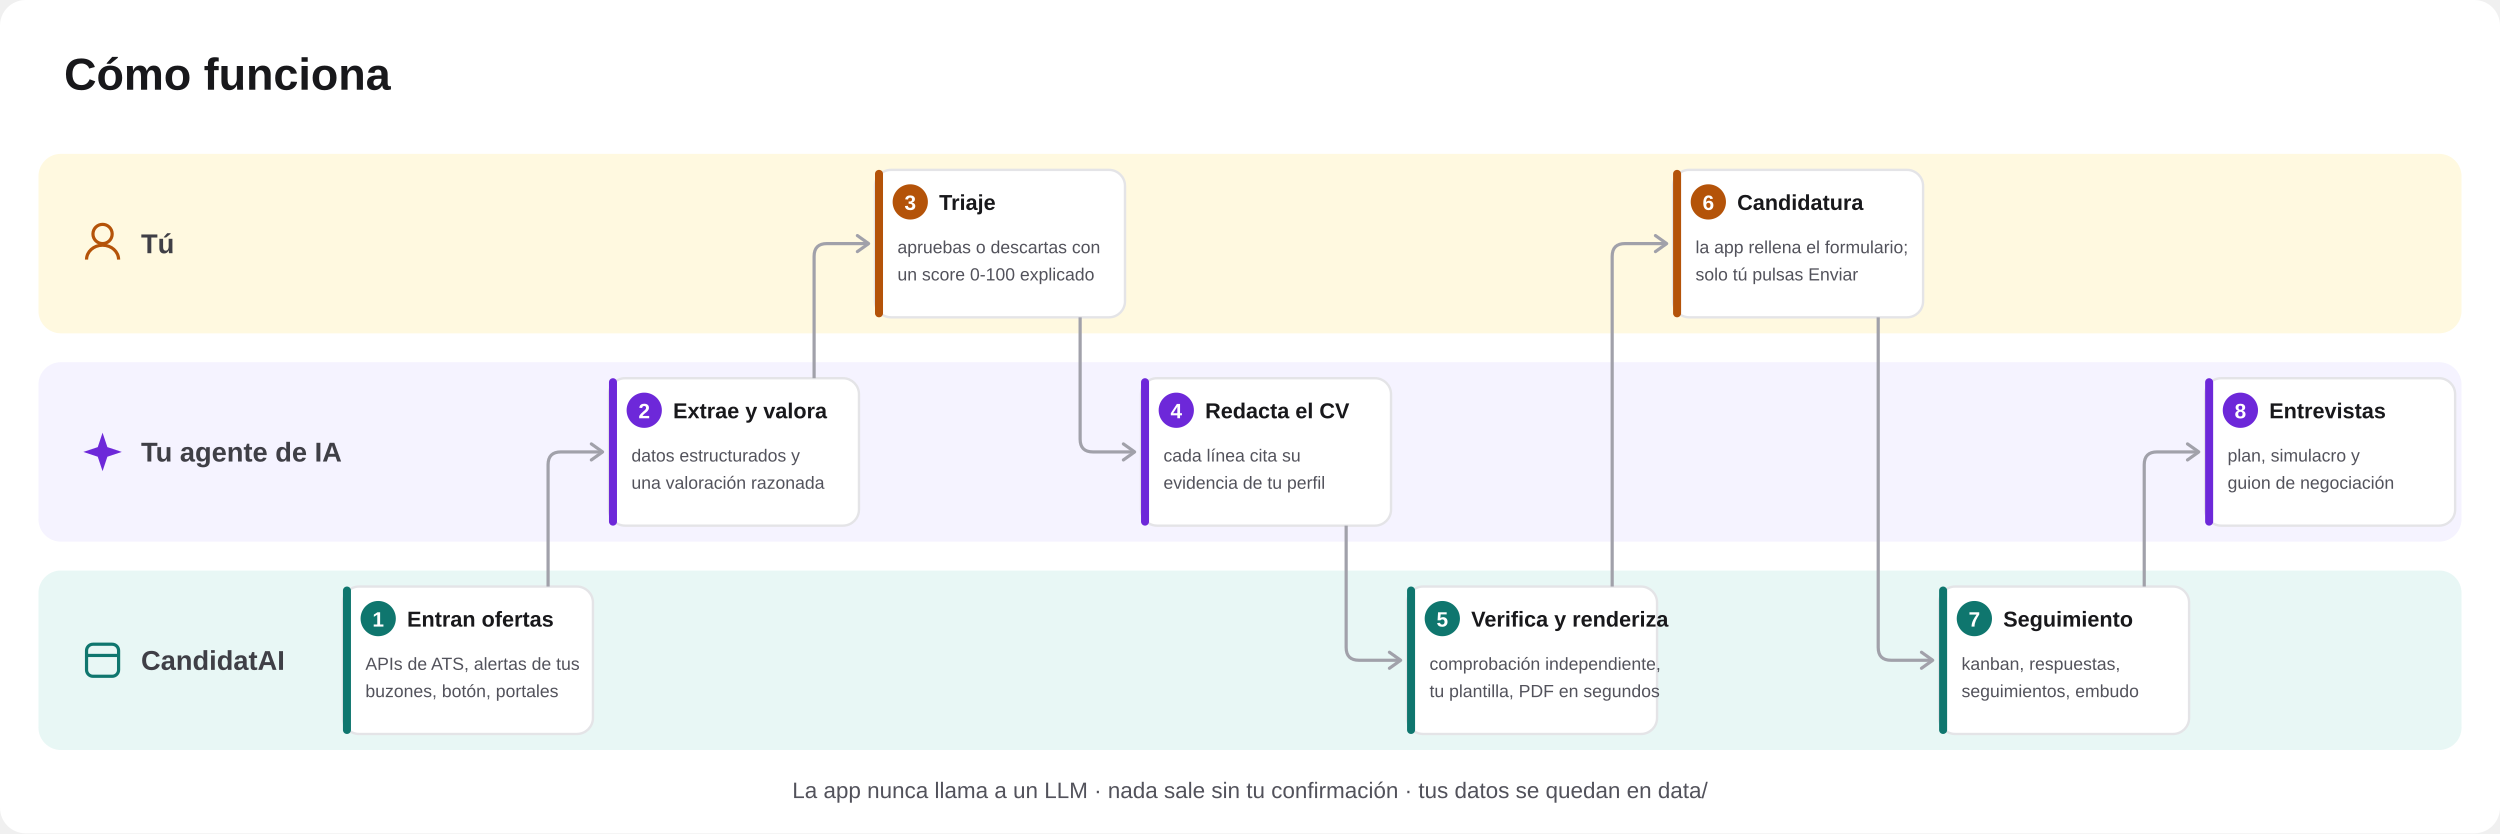
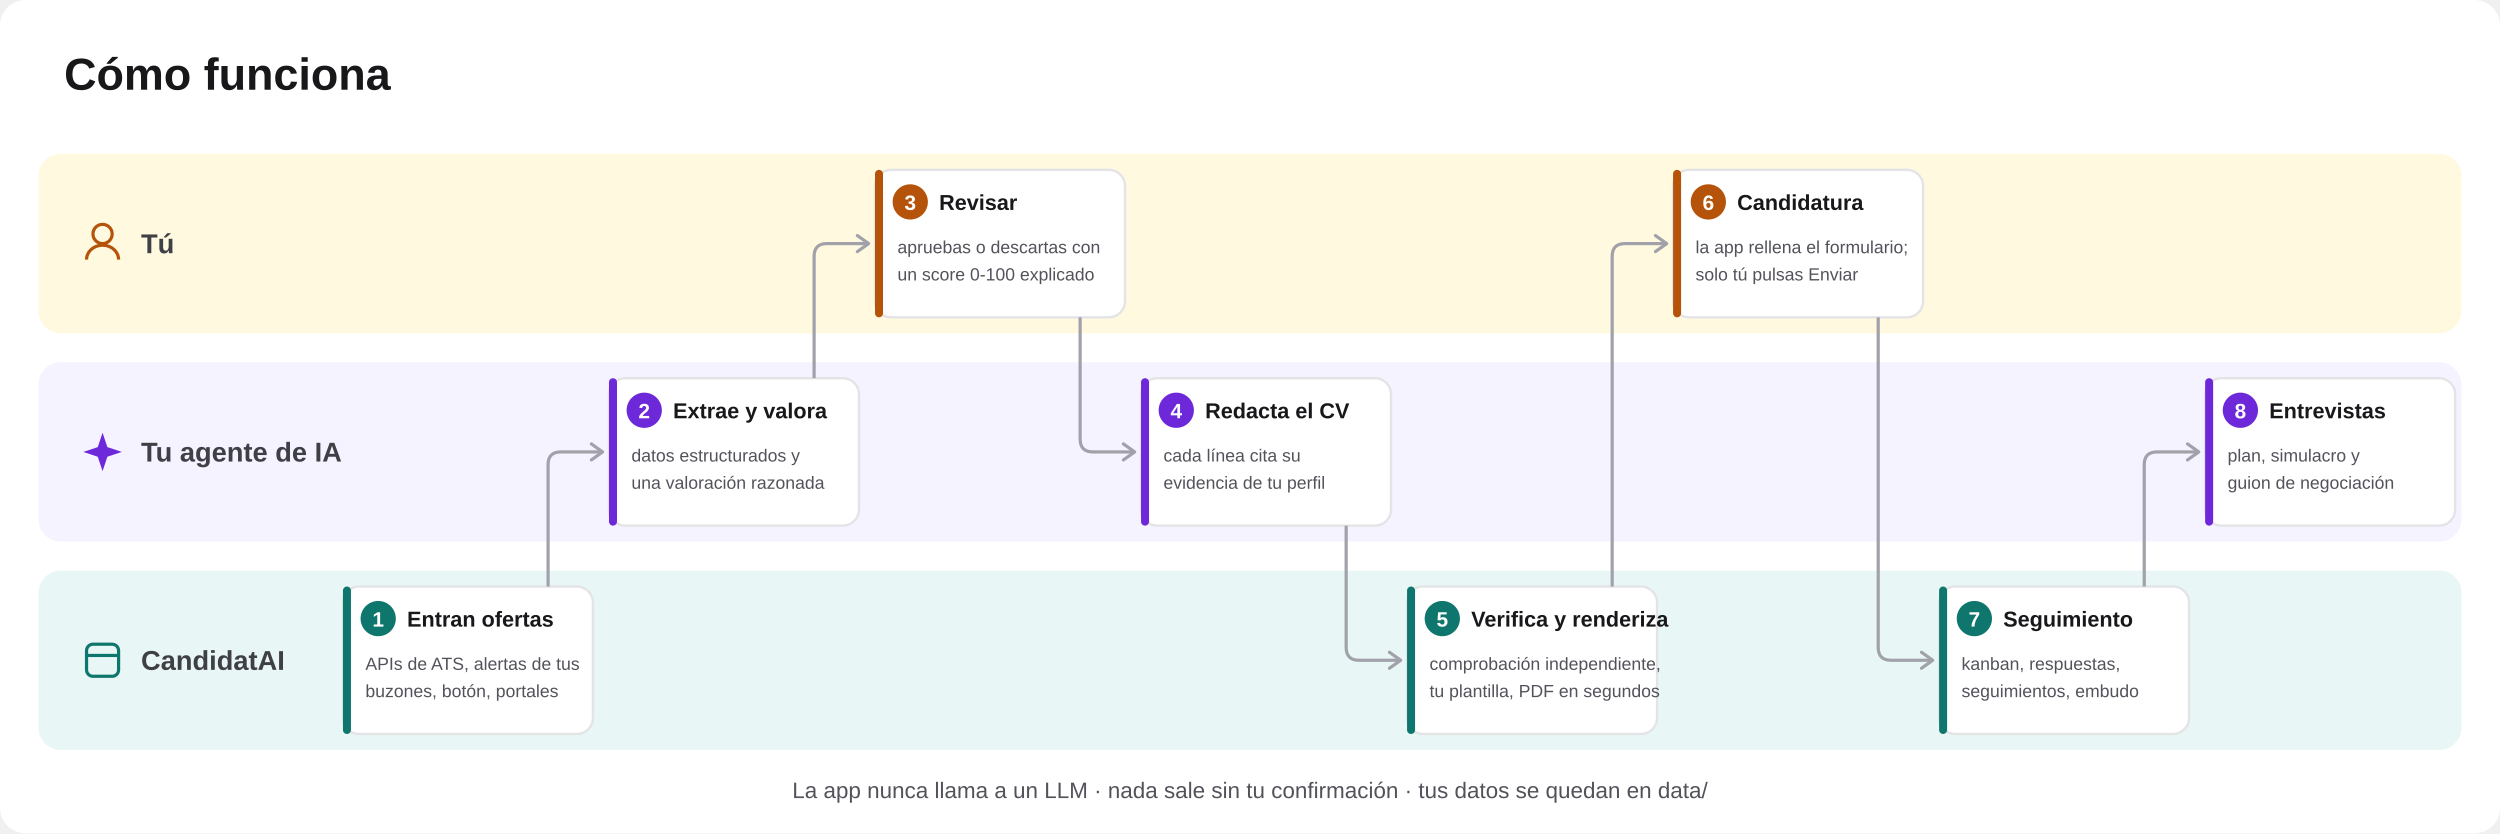
<svg xmlns="http://www.w3.org/2000/svg" width="1560" height="520" viewBox="0 0 1560 520" role="img" aria-label="Cómo funciona">
  <style>.bg{fill:#ffffff}.title{fill:#18181B}.muted{fill:#52525B}.card{fill:#ffffff;stroke:#E4E4E7}.arrow{stroke:#A1A1AA}.lanelabel{fill:#3F3F46}@media (prefers-color-scheme: dark){.bg{fill:#0D1117}.title{fill:#F4F4F5}.muted{fill:#A1A1AA}.card{fill:#161B22;stroke:#30363D}.arrow{stroke:#6E7681}.lanelabel{fill:#D4D4D8}.lane{fill-opacity:0.10}.cardtitle{fill:#F4F4F5}.carddetail{fill:#A1A1AA}}</style>
  <rect class="bg" width="1560" height="520" rx="16" />
  <g font-family="'Segoe UI', 'Helvetica Neue', Arial, sans-serif">
    <text class="title" x="40" y="56" font-size="28" font-weight="800">Cómo funciona</text>
    <rect class="lane" x="24" y="96" width="1512" height="112" rx="14" fill="#FEF3C7" fill-opacity="0.55" />
    <g transform="translate(64,152)" color="#B45309" style="color:#B45309">
      <circle cx="0" cy="-6" r="6" fill="none" stroke="currentColor" stroke-width="2" />
      <path d="M-10 10 a10 9 0 0 1 20 0" fill="none" stroke="currentColor" stroke-width="2" />
    </g>
    <text class="lanelabel" x="88" y="158" font-size="17" font-weight="700">Tú</text>
    <rect class="lane" x="24" y="226" width="1512" height="112" rx="14" fill="#EDE9FE" fill-opacity="0.55" />
    <g transform="translate(64,282)" color="#6D28D9" style="color:#6D28D9">
      <path d="M0 -12 L3 -3 L12 0 L3 3 L0 12 L-3 3 L-12 0 L-3 -3 Z" fill="currentColor" />
    </g>
    <text class="lanelabel" x="88" y="288" font-size="17" font-weight="700">Tu agente de IA</text>
    <rect class="lane" x="24" y="356" width="1512" height="112" rx="14" fill="#D5F0EC" fill-opacity="0.55" />
    <g transform="translate(64,412)" color="#0F766E" style="color:#0F766E">
      <rect x="-10" y="-10" width="20" height="20" rx="4" fill="none" stroke="currentColor" stroke-width="2" />
      <path d="M-10 -3 h20" stroke="currentColor" stroke-width="2" />
    </g>
    <text class="lanelabel" x="88" y="418" font-size="17" font-weight="700">CandidatAI</text>
    <g transform="translate(214,366)">
      <rect class="card" width="156" height="92" rx="10" stroke-width="1.5" />
      <rect width="5" height="92" rx="2.5" fill="#0F766E" />
      <circle cx="22" cy="20" r="11" fill="#0F766E" />
      <text x="22" y="25" text-anchor="middle" font-size="13" font-weight="700" fill="#fff">1</text>
      <text class="title cardtitle" x="40" y="25" font-size="13.5" font-weight="700">Entran ofertas</text>
      <text class="muted carddetail" x="14" y="52" font-size="11">APIs de ATS, alertas de tus</text>
      <text class="muted carddetail" x="14" y="69" font-size="11">buzones, botón, portales</text>
    </g>
    <g transform="translate(380,236)">
      <rect class="card" width="156" height="92" rx="10" stroke-width="1.5" />
      <rect width="5" height="92" rx="2.5" fill="#6D28D9" />
      <circle cx="22" cy="20" r="11" fill="#6D28D9" />
      <text x="22" y="25" text-anchor="middle" font-size="13" font-weight="700" fill="#fff">2</text>
      <text class="title cardtitle" x="40" y="25" font-size="13.5" font-weight="700">Extrae y valora</text>
      <text class="muted carddetail" x="14" y="52" font-size="11">datos estructurados y</text>
      <text class="muted carddetail" x="14" y="69" font-size="11">una valoración razonada</text>
    </g>
    <g transform="translate(546,106)">
      <rect class="card" width="156" height="92" rx="10" stroke-width="1.5" />
      <rect width="5" height="92" rx="2.5" fill="#B45309" />
      <circle cx="22" cy="20" r="11" fill="#B45309" />
      <text x="22" y="25" text-anchor="middle" font-size="13" font-weight="700" fill="#fff">3</text>
-       <text class="title cardtitle" x="40" y="25" font-size="13.5" font-weight="700">Triaje</text>
+       <text class="title cardtitle" x="40" y="25" font-size="13.5" font-weight="700">Revisar</text>
      <text class="muted carddetail" x="14" y="52" font-size="11">apruebas o descartas con</text>
      <text class="muted carddetail" x="14" y="69" font-size="11">un score 0-100 explicado</text>
    </g>
    <g transform="translate(712,236)">
      <rect class="card" width="156" height="92" rx="10" stroke-width="1.5" />
      <rect width="5" height="92" rx="2.5" fill="#6D28D9" />
      <circle cx="22" cy="20" r="11" fill="#6D28D9" />
      <text x="22" y="25" text-anchor="middle" font-size="13" font-weight="700" fill="#fff">4</text>
      <text class="title cardtitle" x="40" y="25" font-size="13.5" font-weight="700">Redacta el CV</text>
      <text class="muted carddetail" x="14" y="52" font-size="11">cada línea cita su</text>
      <text class="muted carddetail" x="14" y="69" font-size="11">evidencia de tu perfil</text>
    </g>
    <g transform="translate(878,366)">
      <rect class="card" width="156" height="92" rx="10" stroke-width="1.5" />
      <rect width="5" height="92" rx="2.5" fill="#0F766E" />
      <circle cx="22" cy="20" r="11" fill="#0F766E" />
      <text x="22" y="25" text-anchor="middle" font-size="13" font-weight="700" fill="#fff">5</text>
      <text class="title cardtitle" x="40" y="25" font-size="13.5" font-weight="700">Verifica y renderiza</text>
      <text class="muted carddetail" x="14" y="52" font-size="11">comprobación independiente,</text>
      <text class="muted carddetail" x="14" y="69" font-size="11">tu plantilla, PDF en segundos</text>
    </g>
    <g transform="translate(1044,106)">
      <rect class="card" width="156" height="92" rx="10" stroke-width="1.5" />
      <rect width="5" height="92" rx="2.5" fill="#B45309" />
      <circle cx="22" cy="20" r="11" fill="#B45309" />
      <text x="22" y="25" text-anchor="middle" font-size="13" font-weight="700" fill="#fff">6</text>
      <text class="title cardtitle" x="40" y="25" font-size="13.5" font-weight="700">Candidatura</text>
      <text class="muted carddetail" x="14" y="52" font-size="11">la app rellena el formulario;</text>
      <text class="muted carddetail" x="14" y="69" font-size="11">solo tú pulsas Enviar</text>
    </g>
    <g transform="translate(1210,366)">
      <rect class="card" width="156" height="92" rx="10" stroke-width="1.5" />
      <rect width="5" height="92" rx="2.5" fill="#0F766E" />
      <circle cx="22" cy="20" r="11" fill="#0F766E" />
      <text x="22" y="25" text-anchor="middle" font-size="13" font-weight="700" fill="#fff">7</text>
      <text class="title cardtitle" x="40" y="25" font-size="13.5" font-weight="700">Seguimiento</text>
      <text class="muted carddetail" x="14" y="52" font-size="11">kanban, respuestas,</text>
      <text class="muted carddetail" x="14" y="69" font-size="11">seguimientos, embudo</text>
    </g>
    <g transform="translate(1376,236)">
      <rect class="card" width="156" height="92" rx="10" stroke-width="1.5" />
      <rect width="5" height="92" rx="2.5" fill="#6D28D9" />
      <circle cx="22" cy="20" r="11" fill="#6D28D9" />
      <text x="22" y="25" text-anchor="middle" font-size="13" font-weight="700" fill="#fff">8</text>
      <text class="title cardtitle" x="40" y="25" font-size="13.5" font-weight="700">Entrevistas</text>
      <text class="muted carddetail" x="14" y="52" font-size="11">plan, simulacro y</text>
      <text class="muted carddetail" x="14" y="69" font-size="11">guion de negociación</text>
    </g>
    <path class="arrow" d="M342 366 V290 Q342 282 350 282 H376" fill="none" stroke-width="2" />
    <path class="arrow" d="M369 277 L376 282 L369 287" fill="none" stroke-width="2" stroke-linecap="round" stroke-linejoin="round" />
    <path class="arrow" d="M508 236 V160 Q508 152 516 152 H542" fill="none" stroke-width="2" />
    <path class="arrow" d="M535 147 L542 152 L535 157" fill="none" stroke-width="2" stroke-linecap="round" stroke-linejoin="round" />
    <path class="arrow" d="M674 198 V274 Q674 282 682 282 H708" fill="none" stroke-width="2" />
    <path class="arrow" d="M701 277 L708 282 L701 287" fill="none" stroke-width="2" stroke-linecap="round" stroke-linejoin="round" />
    <path class="arrow" d="M840 328 V404 Q840 412 848 412 H874" fill="none" stroke-width="2" />
    <path class="arrow" d="M867 407 L874 412 L867 417" fill="none" stroke-width="2" stroke-linecap="round" stroke-linejoin="round" />
    <path class="arrow" d="M1006 366 V160 Q1006 152 1014 152 H1040" fill="none" stroke-width="2" />
    <path class="arrow" d="M1033 147 L1040 152 L1033 157" fill="none" stroke-width="2" stroke-linecap="round" stroke-linejoin="round" />
    <path class="arrow" d="M1172 198 V404 Q1172 412 1180 412 H1206" fill="none" stroke-width="2" />
    <path class="arrow" d="M1199 407 L1206 412 L1199 417" fill="none" stroke-width="2" stroke-linecap="round" stroke-linejoin="round" />
    <path class="arrow" d="M1338 366 V290 Q1338 282 1346 282 H1372" fill="none" stroke-width="2" />
    <path class="arrow" d="M1365 277 L1372 282 L1365 287" fill="none" stroke-width="2" stroke-linecap="round" stroke-linejoin="round" />
    <text class="muted" x="780" y="498" text-anchor="middle" font-size="14">La app nunca llama a un LLM · nada sale sin tu confirmación · tus datos se quedan en data/</text>
  </g>
</svg>
